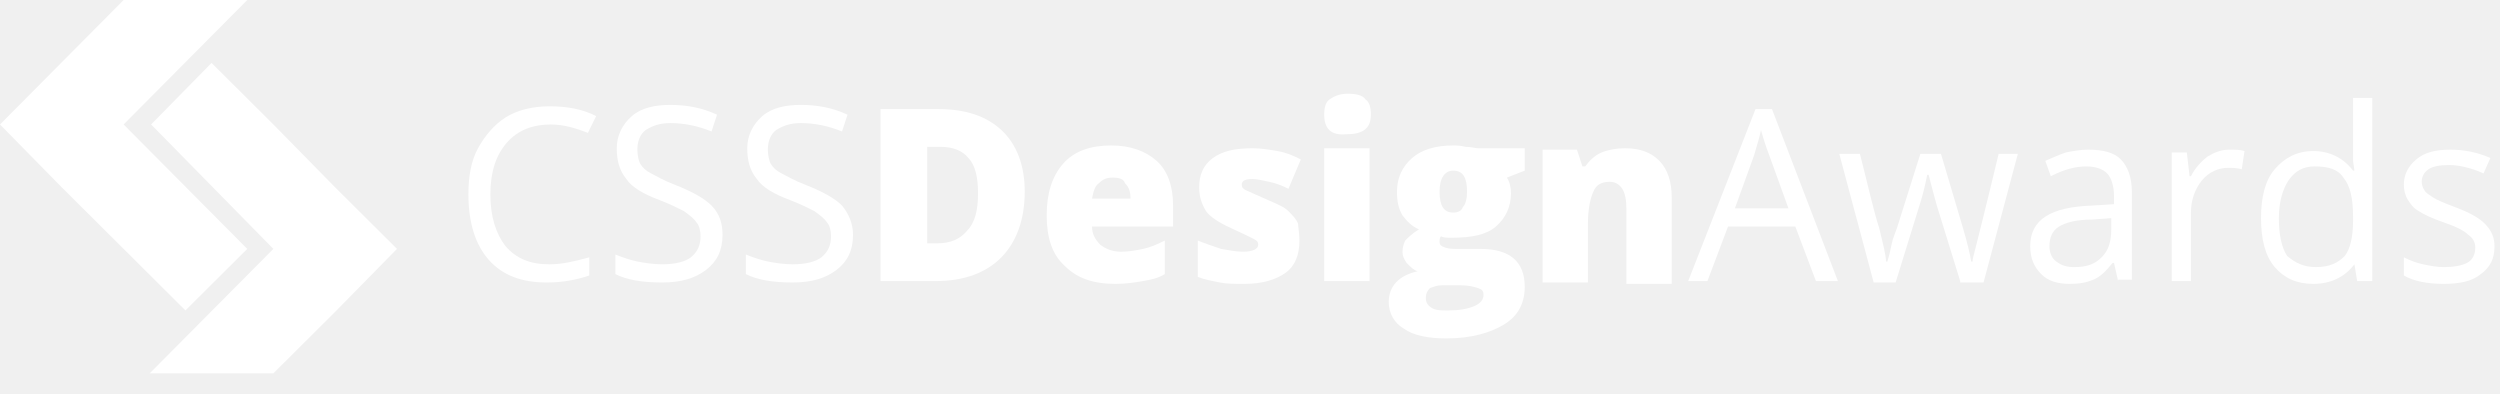
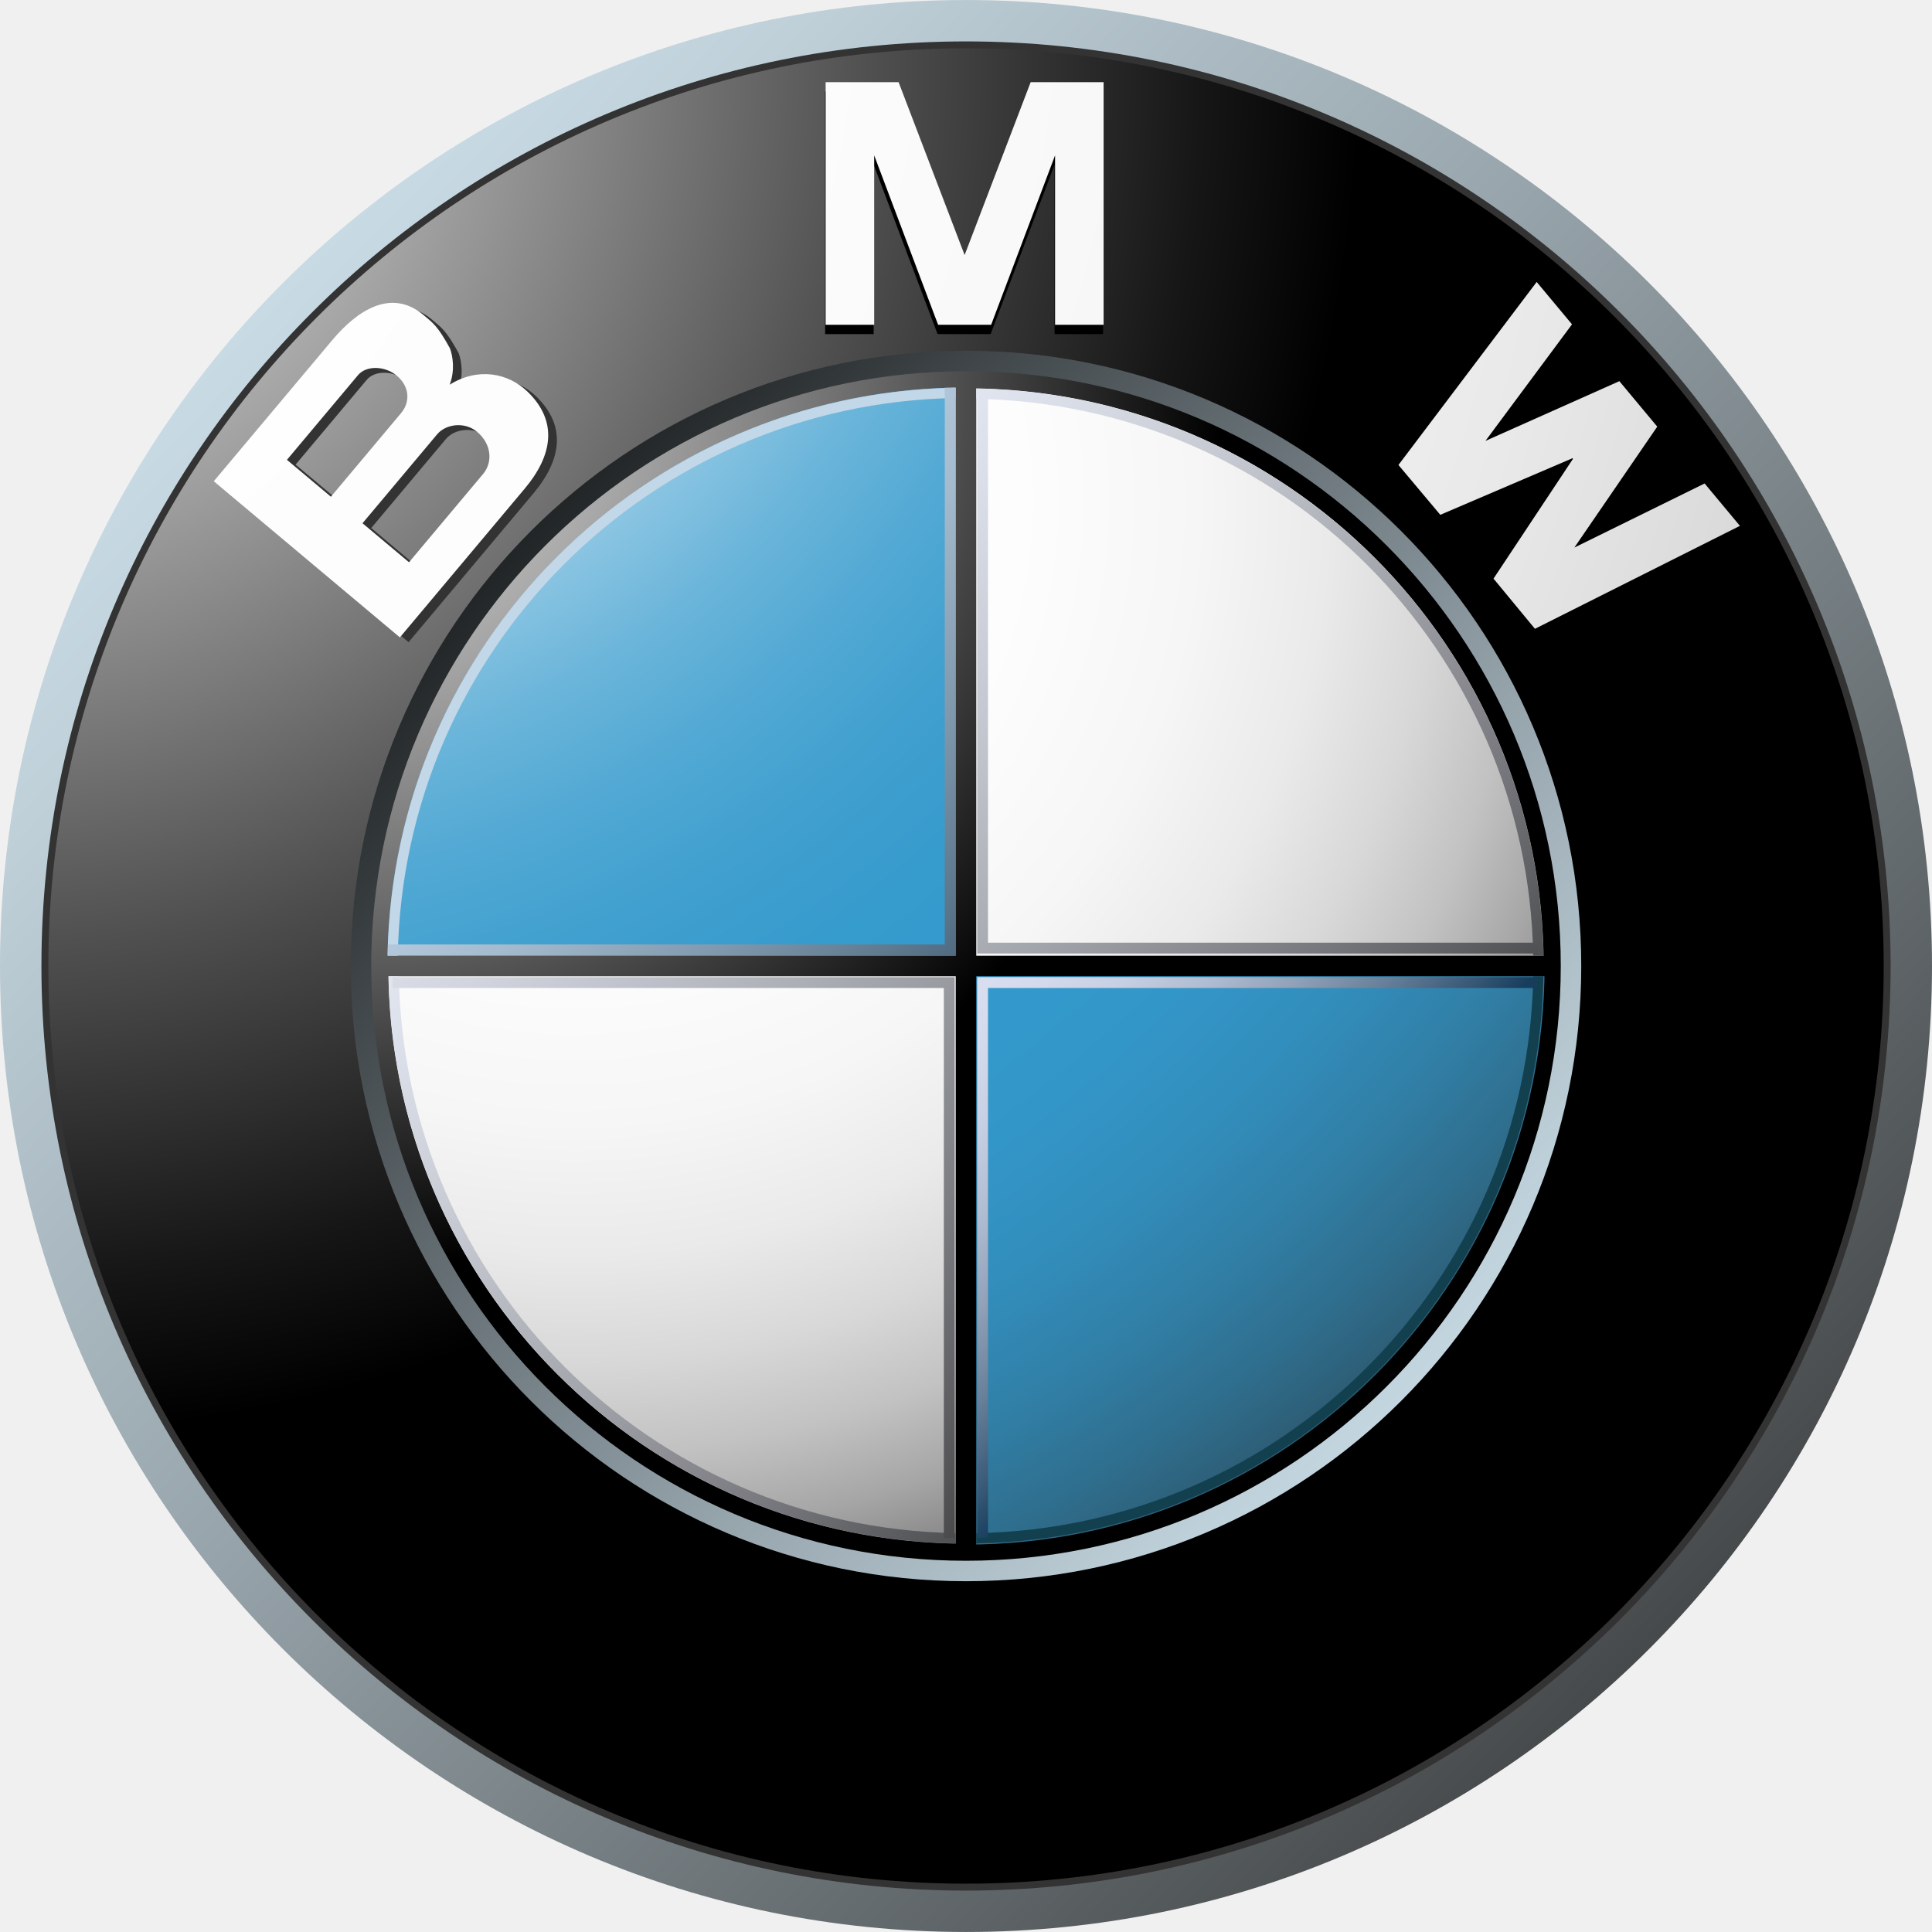
- <svg xmlns="http://www.w3.org/2000/svg" width="159" height="25" viewBox="0 0 159 25" fill="none">
-   <path d="M15.725 15.83L7.863 7.916L15.725 0.001H7.863L0 7.916L3.931 11.918L7.863 15.83L11.794 19.743L15.725 15.83Z" fill="white" />
-   <path d="M21.317 11.917L17.386 7.915L13.455 4.002L9.611 7.915L17.386 15.829L9.523 23.744H17.386L21.317 19.831L25.249 15.829L21.317 11.917Z" fill="white" />
-   <path d="M35.032 7.917C33.897 7.917 32.936 8.273 32.237 9.073C31.538 9.873 31.188 10.94 31.188 12.363C31.188 13.786 31.538 14.853 32.149 15.654C32.848 16.454 33.722 16.81 34.945 16.81C35.731 16.81 36.517 16.632 37.478 16.365V17.521C36.692 17.788 35.819 17.966 34.77 17.966C33.198 17.966 31.975 17.521 31.101 16.543C30.227 15.565 29.791 14.142 29.791 12.363C29.791 11.207 29.965 10.229 30.402 9.429C30.839 8.628 31.45 7.917 32.149 7.472C32.848 7.028 33.809 6.761 34.945 6.761C36.081 6.761 37.042 6.939 37.915 7.383L37.391 8.45C36.692 8.184 35.906 7.917 35.032 7.917Z" fill="white" />
-   <path d="M45.953 14.942C45.953 15.921 45.603 16.632 44.904 17.166C44.205 17.699 43.332 17.966 42.109 17.966C40.798 17.966 39.837 17.788 39.138 17.432V16.187C39.575 16.365 40.099 16.543 40.536 16.632C40.973 16.721 41.584 16.81 42.109 16.81C42.982 16.81 43.594 16.632 43.943 16.365C44.38 16.009 44.555 15.565 44.555 15.031C44.555 14.675 44.468 14.32 44.293 14.142C44.118 13.875 43.856 13.697 43.507 13.431C43.157 13.253 42.633 12.986 41.934 12.719C40.973 12.363 40.187 11.919 39.837 11.385C39.401 10.851 39.226 10.229 39.226 9.429C39.226 8.628 39.575 7.917 40.187 7.383C40.798 6.85 41.672 6.672 42.633 6.672C43.681 6.672 44.642 6.85 45.603 7.294L45.254 8.362C44.38 8.006 43.507 7.828 42.633 7.828C41.934 7.828 41.497 8.006 41.06 8.273C40.711 8.539 40.536 8.984 40.536 9.518C40.536 9.873 40.623 10.229 40.711 10.407C40.886 10.674 41.06 10.851 41.41 11.029C41.759 11.207 42.196 11.474 42.895 11.741C44.031 12.185 44.817 12.63 45.254 13.075C45.778 13.608 45.953 14.231 45.953 14.942Z" fill="white" />
-   <path d="M54.252 14.942C54.252 15.921 53.902 16.632 53.203 17.166C52.504 17.699 51.631 17.966 50.408 17.966C49.097 17.966 48.136 17.788 47.437 17.432V16.187C47.874 16.365 48.398 16.543 48.835 16.632C49.272 16.721 49.883 16.81 50.408 16.81C51.281 16.81 51.893 16.632 52.242 16.365C52.679 16.009 52.854 15.565 52.854 15.031C52.854 14.675 52.766 14.32 52.592 14.142C52.417 13.875 52.155 13.697 51.805 13.431C51.456 13.253 50.932 12.986 50.233 12.719C49.272 12.363 48.486 11.919 48.136 11.385C47.699 10.851 47.525 10.229 47.525 9.429C47.525 8.628 47.874 7.917 48.486 7.383C49.097 6.85 49.971 6.672 50.932 6.672C51.98 6.672 52.941 6.85 53.902 7.294L53.553 8.362C52.679 8.006 51.805 7.828 50.932 7.828C50.233 7.828 49.796 8.006 49.359 8.273C49.01 8.539 48.835 8.984 48.835 9.518C48.835 9.873 48.922 10.229 49.01 10.407C49.184 10.674 49.359 10.851 49.709 11.029C50.058 11.207 50.495 11.474 51.194 11.741C52.33 12.185 53.116 12.63 53.553 13.075C53.989 13.608 54.252 14.231 54.252 14.942Z" fill="white" />
-   <path d="M65.173 12.185C65.173 13.964 64.649 15.387 63.688 16.365C62.727 17.343 61.329 17.877 59.494 17.877H56V6.938H59.669C61.416 6.938 62.727 7.383 63.688 8.272C64.649 9.162 65.173 10.496 65.173 12.185ZM62.203 12.274C62.203 11.296 62.028 10.496 61.591 10.051C61.242 9.606 60.63 9.34 59.844 9.34H58.97V15.476H59.582C60.455 15.476 61.067 15.209 61.504 14.675C62.028 14.142 62.203 13.341 62.203 12.274Z" fill="white" />
-   <path d="M70.938 18.055C69.54 18.055 68.492 17.699 67.706 16.899C66.919 16.188 66.57 15.12 66.57 13.697C66.57 12.275 66.919 11.207 67.618 10.407C68.317 9.607 69.366 9.251 70.676 9.251C71.899 9.251 72.86 9.607 73.559 10.229C74.258 10.852 74.607 11.83 74.607 13.075V14.409H69.453C69.453 14.854 69.628 15.209 69.977 15.565C70.327 15.832 70.763 16.01 71.288 16.01C71.812 16.01 72.249 15.921 72.686 15.832C73.122 15.743 73.559 15.565 74.083 15.298V17.433C73.646 17.699 73.21 17.788 72.686 17.877C72.161 17.966 71.637 18.055 70.938 18.055ZM70.763 11.296C70.414 11.296 70.152 11.385 69.89 11.652C69.628 11.83 69.54 12.186 69.453 12.63H71.899C71.899 12.186 71.812 11.919 71.55 11.652C71.462 11.385 71.2 11.296 70.763 11.296Z" fill="white" />
-   <path d="M82.644 15.298C82.644 16.187 82.382 16.899 81.771 17.343C81.159 17.788 80.285 18.055 79.15 18.055C78.538 18.055 78.014 18.055 77.577 17.966C77.14 17.877 76.616 17.788 76.179 17.61V15.298C76.616 15.476 77.14 15.654 77.665 15.832C78.189 15.921 78.626 16.009 79.062 16.009C79.674 16.009 80.023 15.832 80.023 15.565C80.023 15.387 79.936 15.298 79.761 15.209C79.587 15.12 79.062 14.853 78.276 14.498C77.49 14.142 76.966 13.786 76.704 13.431C76.442 12.986 76.267 12.541 76.267 11.919C76.267 11.118 76.529 10.496 77.14 10.051C77.752 9.607 78.538 9.429 79.674 9.429C80.198 9.429 80.722 9.518 81.246 9.607C81.771 9.695 82.207 9.873 82.732 10.14L81.945 12.008C81.596 11.83 81.159 11.652 80.722 11.563C80.285 11.474 79.936 11.385 79.674 11.385C79.237 11.385 78.975 11.474 78.975 11.741C78.975 11.919 79.062 12.008 79.237 12.097C79.412 12.185 79.849 12.363 80.635 12.719C81.246 12.986 81.683 13.164 81.945 13.431C82.207 13.697 82.47 13.964 82.557 14.231C82.557 14.409 82.644 14.853 82.644 15.298Z" fill="white" />
-   <path d="M84.219 7.294C84.219 6.849 84.306 6.494 84.568 6.316C84.83 6.138 85.18 5.96 85.704 5.96C86.228 5.96 86.665 6.049 86.839 6.316C87.102 6.494 87.189 6.849 87.189 7.294C87.189 8.183 86.665 8.539 85.616 8.539C84.655 8.628 84.219 8.183 84.219 7.294ZM87.102 17.877H84.219V9.428H87.102V17.877Z" fill="white" />
-   <path d="M96.973 9.429V10.852L95.837 11.296C96.012 11.563 96.099 11.919 96.099 12.275C96.099 13.164 95.75 13.875 95.138 14.409C94.527 14.942 93.566 15.12 92.343 15.12C91.993 15.12 91.819 15.12 91.644 15.031C91.556 15.12 91.556 15.298 91.556 15.387C91.556 15.565 91.644 15.654 91.906 15.743C92.168 15.832 92.43 15.832 92.779 15.832H94.177C96.012 15.832 96.973 16.632 96.973 18.233C96.973 19.3 96.536 20.1 95.662 20.634C94.789 21.168 93.566 21.523 91.993 21.523C90.858 21.523 89.897 21.345 89.285 20.901C88.673 20.545 88.324 19.922 88.324 19.211C88.324 18.233 88.936 17.521 90.159 17.255C89.897 17.166 89.722 16.988 89.46 16.721C89.285 16.454 89.198 16.276 89.198 16.01C89.198 15.743 89.285 15.476 89.372 15.298C89.547 15.12 89.809 14.854 90.246 14.587C89.809 14.409 89.46 14.053 89.198 13.697C88.936 13.253 88.848 12.808 88.848 12.186C88.848 11.296 89.198 10.585 89.809 10.051C90.421 9.518 91.294 9.251 92.43 9.251C92.605 9.251 92.867 9.251 93.216 9.34C93.566 9.34 93.828 9.429 94.002 9.429H96.973ZM90.683 18.944C90.683 19.211 90.77 19.389 91.032 19.567C91.294 19.745 91.644 19.745 92.081 19.745C92.779 19.745 93.304 19.656 93.74 19.478C94.177 19.3 94.352 19.033 94.352 18.766C94.352 18.5 94.265 18.411 94.002 18.322C93.74 18.233 93.391 18.144 92.867 18.144H91.731C91.382 18.144 91.207 18.233 90.945 18.322C90.77 18.5 90.683 18.677 90.683 18.944ZM91.556 12.186C91.556 13.075 91.819 13.52 92.43 13.52C92.692 13.52 92.954 13.431 93.042 13.164C93.216 12.986 93.304 12.63 93.304 12.186C93.304 11.296 93.042 10.852 92.43 10.852C91.906 10.852 91.556 11.296 91.556 12.186Z" fill="white" />
-   <path d="M103.438 17.877V13.253C103.438 12.719 103.351 12.274 103.176 12.008C103.001 11.741 102.739 11.563 102.39 11.563C101.866 11.563 101.516 11.741 101.342 12.185C101.167 12.541 100.992 13.253 100.992 14.231V17.966H98.109V9.518H100.293L100.643 10.585H100.817C101.079 10.229 101.429 9.873 101.866 9.695C102.303 9.518 102.827 9.429 103.351 9.429C104.312 9.429 105.011 9.695 105.535 10.229C106.059 10.763 106.321 11.563 106.321 12.541V18.055H103.438V17.877Z" fill="white" />
-   <path d="M115.494 17.877L114.183 14.409H109.902L108.592 17.877H107.369L111.65 6.938H112.698L116.891 17.877H115.494ZM113.746 13.252L112.523 9.873C112.349 9.428 112.174 8.895 111.999 8.272C111.912 8.717 111.737 9.251 111.562 9.873L110.339 13.252H113.746Z" fill="white" />
-   <path d="M124.668 17.877L123.183 13.075C123.096 12.808 122.921 12.096 122.659 11.118H122.571C122.397 12.007 122.222 12.63 122.047 13.164L120.562 17.966H119.164L116.98 9.784H118.291C118.815 11.829 119.164 13.43 119.514 14.497C119.776 15.565 119.951 16.276 119.951 16.632H120.038C120.125 16.365 120.213 16.009 120.3 15.565C120.387 15.12 120.562 14.764 120.649 14.497L122.135 9.784H123.445L124.843 14.497C125.105 15.387 125.28 16.098 125.367 16.632H125.454C125.454 16.454 125.542 16.187 125.629 15.831C125.716 15.476 126.241 13.43 127.114 9.784H128.337L126.153 17.966H124.668V17.877Z" fill="white" />
-   <path d="M134.712 17.877L134.45 16.721H134.363C133.926 17.254 133.576 17.61 133.14 17.788C132.703 17.966 132.266 18.055 131.654 18.055C130.868 18.055 130.257 17.877 129.82 17.432C129.383 16.988 129.121 16.454 129.121 15.654C129.121 13.964 130.431 13.164 133.052 13.075L134.45 12.986V12.452C134.45 11.83 134.275 11.296 134.013 11.029C133.751 10.763 133.314 10.585 132.703 10.585C132.004 10.585 131.305 10.763 130.431 11.207L130.082 10.229C130.519 10.051 130.868 9.873 131.392 9.695C131.829 9.607 132.353 9.518 132.79 9.518C133.751 9.518 134.45 9.695 134.887 10.14C135.324 10.585 135.586 11.296 135.586 12.185V17.788H134.712V17.877ZM131.916 16.988C132.703 16.988 133.227 16.81 133.664 16.365C134.101 15.921 134.275 15.387 134.275 14.586V13.875L133.052 13.964C132.091 13.964 131.392 14.142 130.955 14.409C130.519 14.675 130.344 15.12 130.344 15.654C130.344 16.098 130.519 16.454 130.781 16.632C131.13 16.899 131.48 16.988 131.916 16.988Z" fill="white" />
-   <path d="M141.79 9.518C142.139 9.518 142.489 9.518 142.751 9.607L142.576 10.763C142.227 10.674 141.965 10.674 141.702 10.674C141.091 10.674 140.479 10.94 140.043 11.474C139.606 12.008 139.344 12.719 139.344 13.519V17.877H138.121V9.695H139.082L139.256 11.207H139.344C139.606 10.674 140.043 10.229 140.392 9.962C140.829 9.695 141.266 9.518 141.79 9.518Z" fill="white" />
-   <path d="M149.741 16.809C149.13 17.61 148.256 18.054 147.12 18.054C146.072 18.054 145.286 17.698 144.674 16.987C144.063 16.276 143.801 15.208 143.801 13.874C143.801 12.54 144.063 11.473 144.674 10.762C145.286 10.05 146.072 9.606 147.12 9.606C148.169 9.606 149.042 10.05 149.654 10.851H149.741L149.654 10.228V9.695V6.227H150.877V17.876H149.916L149.741 16.809ZM147.295 16.987C148.169 16.987 148.693 16.72 149.13 16.276C149.479 15.831 149.654 15.03 149.654 14.052V13.786C149.654 12.63 149.479 11.829 149.042 11.296C148.693 10.762 148.081 10.584 147.208 10.584C146.509 10.584 145.985 10.851 145.548 11.473C145.198 12.007 144.936 12.807 144.936 13.874C144.936 14.942 145.111 15.742 145.46 16.276C145.985 16.72 146.509 16.987 147.295 16.987Z" fill="white" />
-   <path d="M158.65 15.654C158.65 16.454 158.388 16.988 157.777 17.432C157.253 17.877 156.466 18.055 155.418 18.055C154.37 18.055 153.496 17.877 152.885 17.521V16.365C153.234 16.543 153.671 16.721 154.108 16.81C154.544 16.899 154.981 16.988 155.418 16.988C156.03 16.988 156.554 16.899 156.903 16.721C157.253 16.543 157.427 16.187 157.427 15.743C157.427 15.387 157.253 15.12 156.991 14.942C156.728 14.675 156.204 14.409 155.418 14.142C154.632 13.875 154.108 13.608 153.846 13.431C153.496 13.253 153.321 12.986 153.147 12.719C152.972 12.452 152.885 12.097 152.885 11.741C152.885 11.118 153.147 10.585 153.671 10.14C154.195 9.695 154.894 9.518 155.855 9.518C156.728 9.518 157.602 9.695 158.388 10.051L157.952 11.029C157.165 10.674 156.379 10.496 155.767 10.496C155.156 10.496 154.719 10.585 154.457 10.763C154.195 10.94 154.02 11.207 154.02 11.563C154.02 11.741 154.108 12.008 154.195 12.097C154.282 12.274 154.457 12.363 154.719 12.541C154.981 12.719 155.418 12.897 156.117 13.164C157.078 13.519 157.689 13.875 158.039 14.231C158.476 14.675 158.65 15.12 158.65 15.654Z" fill="white" />
+ <svg xmlns="http://www.w3.org/2000/svg" width="800px" height="800px" viewBox="0 -0.01 1013.718 1013.718">
+   <linearGradient id="a" gradientUnits="userSpaceOnUse" x1="-1120.126" y1="2189.824" x2="-44.679" y2="1150.587" gradientTransform="matrix(1 0 0 -1 1045.93 2135.176)">
+     <stop offset="0" stop-color="#dff4ff" />
+     <stop offset=".098" stop-color="#d6eaf5" />
+     <stop offset=".268" stop-color="#bfd0d9" />
+     <stop offset=".488" stop-color="#98a5ac" />
+     <stop offset=".747" stop-color="#646b6e" />
+     <stop offset="1" stop-color="#2b2b2b" />
+   </linearGradient>
+   <path d="M506.86 0C226.94 0 0 226.918 0 506.848c0 279.927 226.94 506.849 506.86 506.849 279.94 0 506.857-226.922 506.857-506.849C1013.719 226.918 786.802 0 506.86 0zm0 988.352c-265.939 0-481.495-215.573-481.495-481.504 0-265.927 215.556-481.512 481.495-481.512 265.938 0 481.511 215.584 481.511 481.512 0 265.93-215.573 481.504-481.511 481.504z" fill="url(#a)" />
+   <path d="M992.004 506.848c0 267.914-217.228 485.134-485.144 485.134-267.919 0-485.123-217.22-485.123-485.134 0-267.929 217.204-485.133 485.123-485.133 267.916 0 485.144 217.204 485.144 485.133z" fill="#333" />
+   <radialGradient id="b" cx="-1052.247" cy="2101.652" r="720.108" gradientTransform="matrix(1 0 0 -1 1045.93 2135.176)" gradientUnits="userSpaceOnUse">
+     <stop offset="0" stop-color="#ffffff" />
+     <stop offset=".306" stop-color="#a8a8a8" />
+     <stop offset=".646" stop-color="#4f4f4f" />
+     <stop offset=".885" stop-color="#161616" />
+     <stop offset="1" />
+   </radialGradient>
+   <path d="M988.371 506.848c0 265.931-215.573 481.504-481.511 481.504-265.939 0-481.495-215.573-481.495-481.504 0-265.927 215.556-481.512 481.495-481.512 265.938 0 481.511 215.585 481.511 481.512z" fill="url(#b)" />
+   <linearGradient id="c" gradientUnits="userSpaceOnUse" x1="-818.029" y1="1409.977" x2="-133.081" y2="748.092" gradientTransform="matrix(-1 0 0 1 58.906 -545.52)">
+     <stop offset="0" stop-color="#dff4ff" />
+     <stop offset=".086" stop-color="#d6eaf5" />
+     <stop offset=".233" stop-color="#bed0d9" />
+     <stop offset=".424" stop-color="#96a4ac" />
+     <stop offset=".652" stop-color="#5f686d" />
+     <stop offset=".907" stop-color="#1a1d1e" />
+     <stop offset="1" />
+   </linearGradient>
+   <path d="M829.677 506.848c0 178.28-144.53 322.804-322.815 322.804-178.289 0-322.819-144.522-322.819-322.804 0-178.289 144.53-322.815 322.819-322.815 178.284-.001 322.815 144.527 322.815 322.815z" fill="url(#c)" />
+   <path d="M519.791 175.308l33.533-88.877v88.877h25.469V48.021h-38.275l-34.814 91.136h.331l-34.812-91.136h-38.276v127.287h25.469V86.431l33.533 88.877zM869.313 232.384l-43.514 63.447 68.347-33.615 18.538 22.231-107.569 54.012-21.735-26.315 41.697-62.869-.247-.31-69.357 29.686-21.984-26.138 72.532-96.044 18.542 22.243-45.417 61.159 70.287-31.349z" />
+   <path d="M281.427 208.068c-10.251-9.951-26.069-12.951-40.939-3.733 2.847-7.363 1.691-14.858.187-19.015-6.414-11.662-8.662-13.137-13.899-17.561-17.097-14.324-35.082-2.093-47.93 13.219l-62.116 74.028 97.65 81.925 65.5-78.047c14.971-17.838 17.282-35.523 1.547-50.816zm-126.321 35.7l37.311-44.464c4.33-5.146 14.106-4.939 20.375.341 6.908 5.795 6.929 14.002 2.289 19.54l-36.896 43.95-23.079-19.367zm102.934 7.393l-38.896 46.353-24.355-20.47 39.186-46.711c4.434-5.281 14.312-6.817 20.974-1.229 7.504 6.312 8.246 15.912 3.091 22.057z" fill="#333" />
+   <radialGradient id="d" cx="-1181.576" cy="2174.985" r="1730.313" gradientTransform="matrix(1 0 0 -1 1045.93 2135.176)" gradientUnits="userSpaceOnUse">
+     <stop offset="0" stop-color="#ffffff" />
+     <stop offset=".31" stop-color="#fdfdfd" />
+     <stop offset=".451" stop-color="#f6f6f6" />
+     <stop offset=".557" stop-color="#e9e9e9" />
+     <stop offset=".646" stop-color="#d7d7d7" />
+     <stop offset=".724" stop-color="#bfbfbf" />
+     <stop offset=".794" stop-color="#a2a2a2" />
+     <stop offset=".859" stop-color="gray" />
+     <stop offset=".92" stop-color="#575757" />
+     <stop offset=".975" stop-color="#2b2b2b" />
+     <stop offset="1" stop-color="#141414" />
+   </radialGradient>
+   <path fill="url(#d)" d="M520.06 170.39l33.533-88.875v88.875h25.47V43.103h-38.279l-34.811 91.133h.33l-34.812-91.133h-38.278V170.39h25.47V81.515l33.536 88.875z" />
+   <radialGradient id="e" cx="-1181.653" cy="2174.985" r="1730.461" gradientTransform="matrix(1 0 0 -1 1045.93 2135.176)" gradientUnits="userSpaceOnUse">
+     <stop offset="0" stop-color="#ffffff" />
+     <stop offset=".31" stop-color="#fdfdfd" />
+     <stop offset=".451" stop-color="#f6f6f6" />
+     <stop offset=".557" stop-color="#e9e9e9" />
+     <stop offset=".646" stop-color="#d7d7d7" />
+     <stop offset=".724" stop-color="#bfbfbf" />
+     <stop offset=".794" stop-color="#a2a2a2" />
+     <stop offset=".859" stop-color="gray" />
+     <stop offset=".92" stop-color="#575757" />
+     <stop offset=".975" stop-color="#2b2b2b" />
+     <stop offset="1" stop-color="#141414" />
+   </radialGradient>
+   <path fill="url(#e)" d="M869.563 223.844l-43.496 63.449 68.347-33.626 18.52 22.242-107.553 54.012-21.736-26.325 41.7-62.861-.245-.319-69.38 29.698-21.96-26.151 72.531-96.033 18.539 22.234-45.41 61.158 70.26-31.337z" />
+   <radialGradient id="f" cx="-1181.748" cy="2175.493" r="1731.785" gradientTransform="matrix(1 0 0 -1 1045.93 2135.176)" gradientUnits="userSpaceOnUse">
+     <stop offset="0" stop-color="#ffffff" />
+     <stop offset=".31" stop-color="#fdfdfd" />
+     <stop offset=".451" stop-color="#f6f6f6" />
+     <stop offset=".557" stop-color="#e9e9e9" />
+     <stop offset=".646" stop-color="#d7d7d7" />
+     <stop offset=".724" stop-color="#bfbfbf" />
+     <stop offset=".794" stop-color="#a2a2a2" />
+     <stop offset=".859" stop-color="gray" />
+     <stop offset=".92" stop-color="#575757" />
+     <stop offset=".975" stop-color="#2b2b2b" />
+     <stop offset="1" stop-color="#141414" />
+   </radialGradient>
+   <path d="M276.868 205.563c-10.229-9.951-26.068-12.953-40.916-3.743 2.824-7.364 1.67-14.86.166-18.996-6.415-11.682-8.642-13.137-13.923-17.57-17.096-14.333-35.059-2.095-47.887 13.231l-62.14 74.016 97.653 81.926 65.499-78.059c14.954-17.839 17.283-35.512 1.548-50.805zm-126.316 35.698l37.307-44.453c4.312-5.155 14.086-4.949 20.376.319 6.909 5.806 6.93 14.023 2.268 19.54l-36.873 43.959-23.078-19.365zm102.951 7.393l-38.896 46.352-24.398-20.47 39.207-46.721c4.434-5.269 14.291-6.806 20.953-1.216 7.547 6.32 8.29 15.9 3.134 22.055z" fill="url(#f)" />
+   <radialGradient id="g" cx="-871.677" cy="1935.101" r="466.718" gradientTransform="matrix(1 0 0 -1 1045.93 2135.176)" gradientUnits="userSpaceOnUse">
+     <stop offset="0" stop-color="#e6e6e6" />
+     <stop offset=".104" stop-color="#d6d6d6" />
+     <stop offset=".307" stop-color="#adadad" />
+     <stop offset=".588" stop-color="#6c6c6c" />
+     <stop offset=".933" stop-color="#121212" />
+     <stop offset="1" />
+   </radialGradient>
+   <path d="M194.788 506.853c0-172.358 139.725-312.083 312.073-312.083 172.367 0 312.072 139.724 312.072 312.083 0 172.351-139.705 312.07-312.072 312.07-172.35 0-312.073-139.72-312.073-312.07z" fill="url(#g)" />
+   <radialGradient id="h" cx="-744.024" cy="1872.327" r="678.742" gradientTransform="matrix(1 0 0 -1 1045.93 2135.176)" gradientUnits="userSpaceOnUse">
+     <stop offset="0" stop-color="#ffffff" />
+     <stop offset=".344" stop-color="#fdfdfd" />
+     <stop offset=".481" stop-color="#f6f6f6" />
+     <stop offset=".582" stop-color="#eaeaea" />
+     <stop offset=".665" stop-color="#d8d8d8" />
+     <stop offset=".737" stop-color="#c2c2c2" />
+     <stop offset=".802" stop-color="#a6a6a6" />
+     <stop offset=".86" stop-color="#848484" />
+     <stop offset=".913" stop-color="#5f5f5f" />
+     <stop offset=".949" stop-color="#404040" />
+     <stop offset=".957" stop-color="#404040" />
+     <stop offset="1" stop-color="#404040" />
+     <stop offset="1" />
+   </radialGradient>
+   <path d="M203.76 506.853c0-167.399 135.701-303.112 303.102-303.112s303.12 135.712 303.12 303.112S674.26 809.965 506.861 809.965 203.76 674.253 203.76 506.853z" fill="url(#h)" />
+   <radialGradient id="i" cx="-943.312" cy="2129.614" r="1202.06" gradientTransform="matrix(1 0 0 -1 1045.93 2135.176)" gradientUnits="userSpaceOnUse">
+     <stop offset=".169" stop-color="#ffffff" />
+     <stop offset=".196" stop-color="#e0eff7" />
+     <stop offset=".241" stop-color="#b2d9ec" />
+     <stop offset=".287" stop-color="#8bc5e2" />
+     <stop offset=".335" stop-color="#6bb5da" />
+     <stop offset=".384" stop-color="#52a9d4" />
+     <stop offset=".436" stop-color="#41a0cf" />
+     <stop offset=".491" stop-color="#369bcd" />
+     <stop offset=".556" stop-color="#39c" />
+     <stop offset=".606" stop-color="#3396c8" />
+     <stop offset=".655" stop-color="#328ebc" />
+     <stop offset=".705" stop-color="#3180a8" />
+     <stop offset=".754" stop-color="#2f6d8c" />
+     <stop offset=".803" stop-color="#2d5468" />
+     <stop offset=".851" stop-color="#2a373d" />
+     <stop offset=".871" stop-color="#292929" />
+   </radialGradient>
+   <path d="M203.284 506.853H506.86V203.277c-167.669 0-303.576 135.908-303.576 303.576z" fill="url(#i)" />
+   <radialGradient id="j" cx="-943.312" cy="2129.623" r="1202.037" gradientTransform="matrix(1 0 0 -1 1045.93 2135.176)" gradientUnits="userSpaceOnUse">
+     <stop offset=".169" stop-color="#ffffff" />
+     <stop offset=".196" stop-color="#e0eff7" />
+     <stop offset=".241" stop-color="#b2d9ec" />
+     <stop offset=".287" stop-color="#8bc5e2" />
+     <stop offset=".335" stop-color="#6bb5da" />
+     <stop offset=".384" stop-color="#52a9d4" />
+     <stop offset=".436" stop-color="#41a0cf" />
+     <stop offset=".491" stop-color="#369bcd" />
+     <stop offset=".556" stop-color="#39c" />
+     <stop offset=".606" stop-color="#3396c8" />
+     <stop offset=".655" stop-color="#328ebc" />
+     <stop offset=".705" stop-color="#3180a8" />
+     <stop offset=".754" stop-color="#2f6d8c" />
+     <stop offset=".803" stop-color="#2d5468" />
+     <stop offset=".851" stop-color="#2a373d" />
+     <stop offset=".871" stop-color="#292929" />
+   </radialGradient>
+   <path d="M506.86 506.853v303.578c167.667 0 303.576-135.933 303.576-303.578H506.86z" fill="url(#j)" />
+   <radialGradient id="k" cx="-865.303" cy="1929.222" r="457.773" gradientTransform="matrix(1 0 0 -1 1045.93 2135.176)" gradientUnits="userSpaceOnUse">
+     <stop offset="0" stop-color="#e6e6e6" />
+     <stop offset=".104" stop-color="#d6d6d6" />
+     <stop offset=".307" stop-color="#adadad" />
+     <stop offset=".588" stop-color="#6c6c6c" />
+     <stop offset=".933" stop-color="#121212" />
+     <stop offset="1" />
+   </radialGradient>
+   <path fill="url(#k)" d="M812.95 501.458H512.242V200.75h-10.766v300.708H200.768v10.767h300.708v300.717h10.766V512.225H812.95z" />
+   <linearGradient id="l" gradientUnits="userSpaceOnUse" x1="-599.096" y1="2043.521" x2="-152.677" y2="1612.133" gradientTransform="matrix(1 0 0 -1 1045.93 2135.176)">
+     <stop offset="0" stop-color="#f0f4ff" />
+     <stop offset=".109" stop-color="#ebeff9" />
+     <stop offset=".247" stop-color="#dce0ea" />
+     <stop offset=".403" stop-color="#c4c7cf" />
+     <stop offset=".57" stop-color="#a2a4ab" />
+     <stop offset=".747" stop-color="#76777c" />
+     <stop offset=".929" stop-color="#414243" />
+     <stop offset="1" stop-color="#2b2b2b" />
+   </linearGradient>
+   <path d="M512.242 209.267c160.142 2.848 289.366 132.062 292.232 292.191h5.359c-2.862-163.099-134.481-294.736-297.593-297.583l.002 5.392z" fill="url(#l)" />
+   <path d="M208.729 501.418c2.845-160.347 132.256-289.747 292.604-292.604v-5.383c-163.336 2.856-295.12 134.669-297.987 297.986l5.383.001z" fill="#c2d7e8" />
+   <linearGradient id="m" gradientUnits="userSpaceOnUse" x1="-961.44" y1="1679.306" x2="-515.015" y2="1247.911" gradientTransform="matrix(1 0 0 -1 1045.93 2135.176)">
+     <stop offset="0" stop-color="#f0f4ff" />
+     <stop offset=".109" stop-color="#ebeff9" />
+     <stop offset=".247" stop-color="#dce0ea" />
+     <stop offset=".403" stop-color="#c4c7cf" />
+     <stop offset=".57" stop-color="#a2a4ab" />
+     <stop offset=".747" stop-color="#76777c" />
+     <stop offset=".929" stop-color="#414243" />
+     <stop offset="1" stop-color="#2b2b2b" />
+   </linearGradient>
+   <path d="M501.476 804.433c-160.14-2.844-289.364-132.068-292.211-292.208h-5.381c2.865 163.108 134.483 294.75 297.593 297.595l-.001-5.387z" fill="url(#m)" />
+   <path d="M804.475 512.225c-2.866 160.14-132.092 289.364-292.232 292.208v5.387c163.11-2.845 294.747-134.485 297.593-297.595h-5.361z" fill="#12404f" />
+   <linearGradient id="n" gradientUnits="userSpaceOnUse" x1="-745.471" y1="1833.135" x2="-513.982" y2="1609.44" gradientTransform="matrix(1 0 0 -1 1045.93 2135.176)">
+     <stop offset="0" stop-color="#c2d7e8" />
+     <stop offset=".134" stop-color="#bacfe1" />
+     <stop offset=".343" stop-color="#a4bacd" />
+     <stop offset=".6" stop-color="#8098ac" />
+     <stop offset=".894" stop-color="#4e697f" />
+     <stop offset="1" stop-color="#3a566d" />
+   </linearGradient>
+   <path fill="url(#n)" d="M495.724 203.432v292.119h-292.11v5.764h297.862V203.432z" />
+   <linearGradient id="o" gradientUnits="userSpaceOnUse" x1="-861.404" y1="1778.32" x2="-419.473" y2="1351.268" gradientTransform="matrix(1 0 0 -1 1045.93 2135.176)">
+     <stop offset="0" stop-color="#f0f4ff" />
+     <stop offset=".097" stop-color="#e8ebf6" />
+     <stop offset=".257" stop-color="#d1d4dd" />
+     <stop offset=".459" stop-color="#abaeb5" />
+     <stop offset=".695" stop-color="#78797d" />
+     <stop offset=".958" stop-color="#363637" />
+     <stop offset="1" stop-color="#2b2b2b" />
+   </linearGradient>
+   <path fill="url(#o)" d="M495.229 806.995V518.391h-289.2V512.7h294.892V806.995z" />
+   <linearGradient id="p" gradientUnits="userSpaceOnUse" x1="-535.674" y1="1619.907" x2="-380.656" y2="1470.109" gradientTransform="matrix(1 0 0 -1 1045.93 2135.176)">
+     <stop offset="0" stop-color="#d9def0" />
+     <stop offset=".123" stop-color="#d4daec" />
+     <stop offset=".263" stop-color="#c7cfe2" />
+     <stop offset=".411" stop-color="#b0bcd1" />
+     <stop offset=".566" stop-color="#90a1b8" />
+     <stop offset=".725" stop-color="#677f99" />
+     <stop offset=".885" stop-color="#355674" />
+     <stop offset=".972" stop-color="#173d5d" />
+   </linearGradient>
+   <path fill="url(#p)" d="M518.409 806.995V518.391h288.602V512.7H512.737V806.995z" />
+   <linearGradient id="q" gradientUnits="userSpaceOnUse" x1="-694.251" y1="1940.398" x2="-252.797" y2="1513.809" gradientTransform="matrix(1 0 0 -1 1045.93 2135.176)">
+     <stop offset="0" stop-color="#f0f4ff" />
+     <stop offset=".109" stop-color="#ebeff9" />
+     <stop offset=".247" stop-color="#dce0ea" />
+     <stop offset=".403" stop-color="#c4c7cf" />
+     <stop offset=".57" stop-color="#a2a4ab" />
+     <stop offset=".747" stop-color="#76777c" />
+     <stop offset=".929" stop-color="#414243" />
+     <stop offset="1" stop-color="#2b2b2b" />
+   </linearGradient>
+   <path fill="url(#q)" d="M518.409 206.011v288.602h288.602v5.682H512.737V206.011z" />
</svg>
